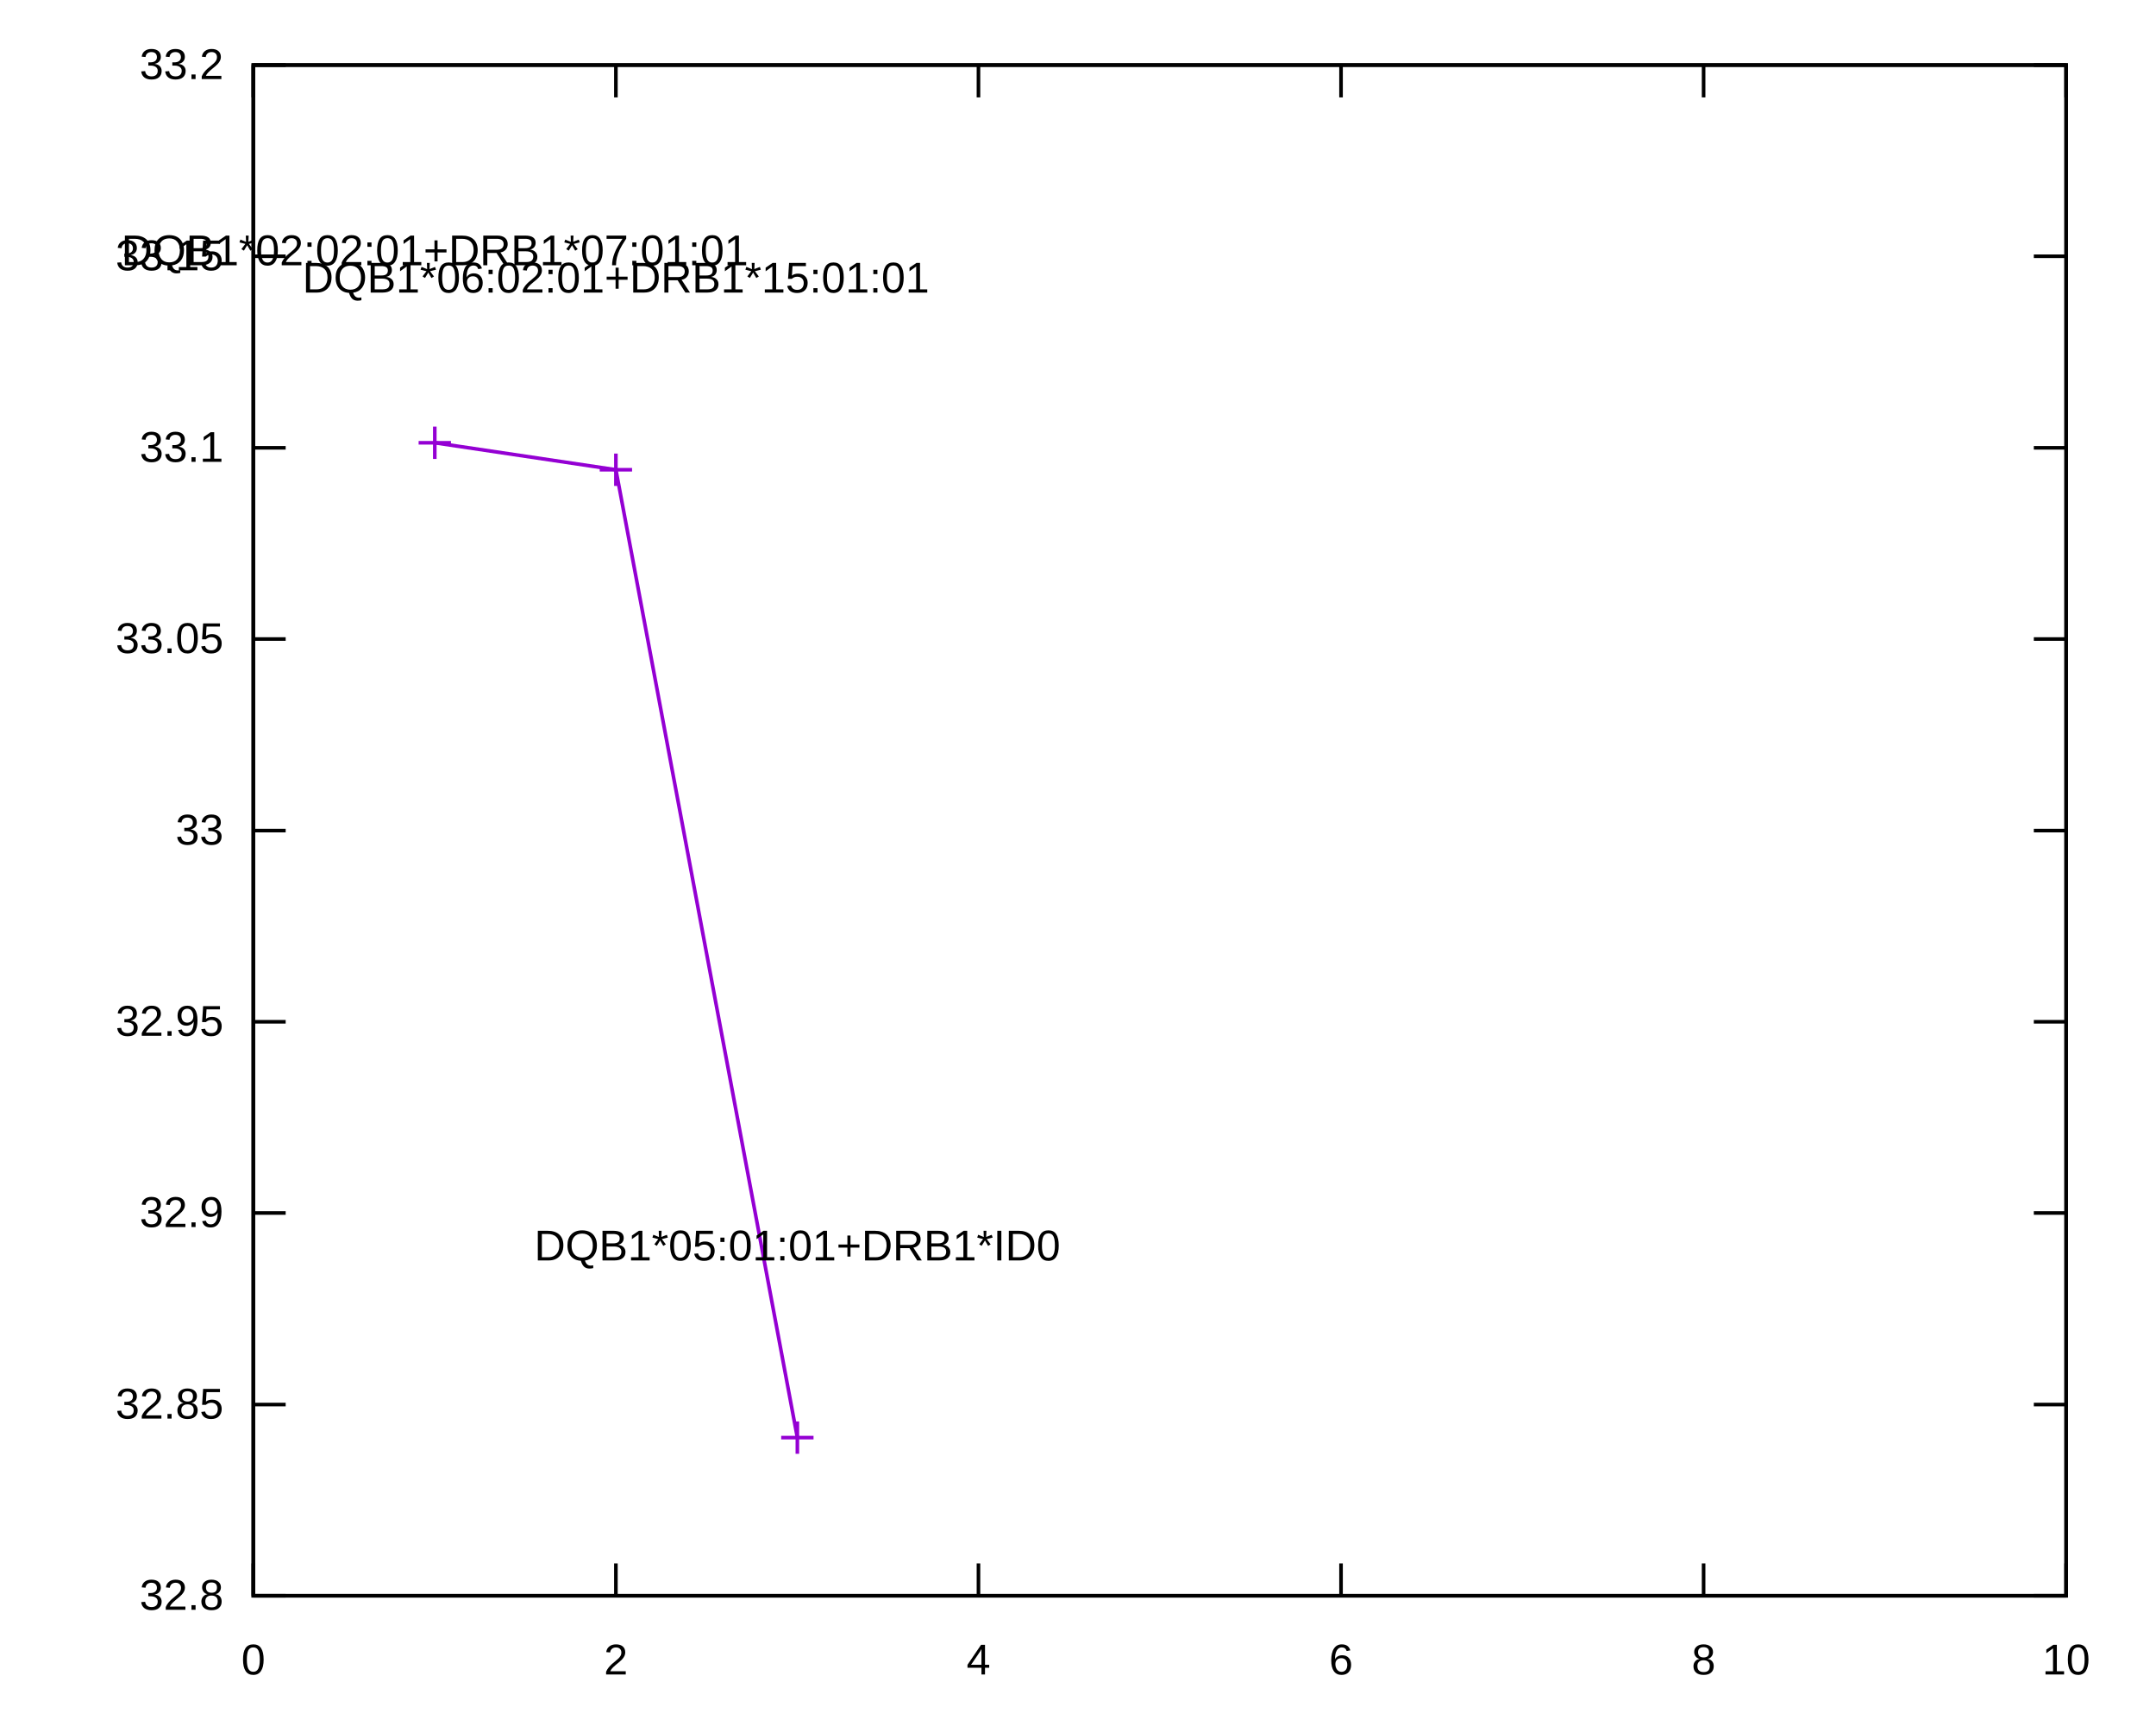
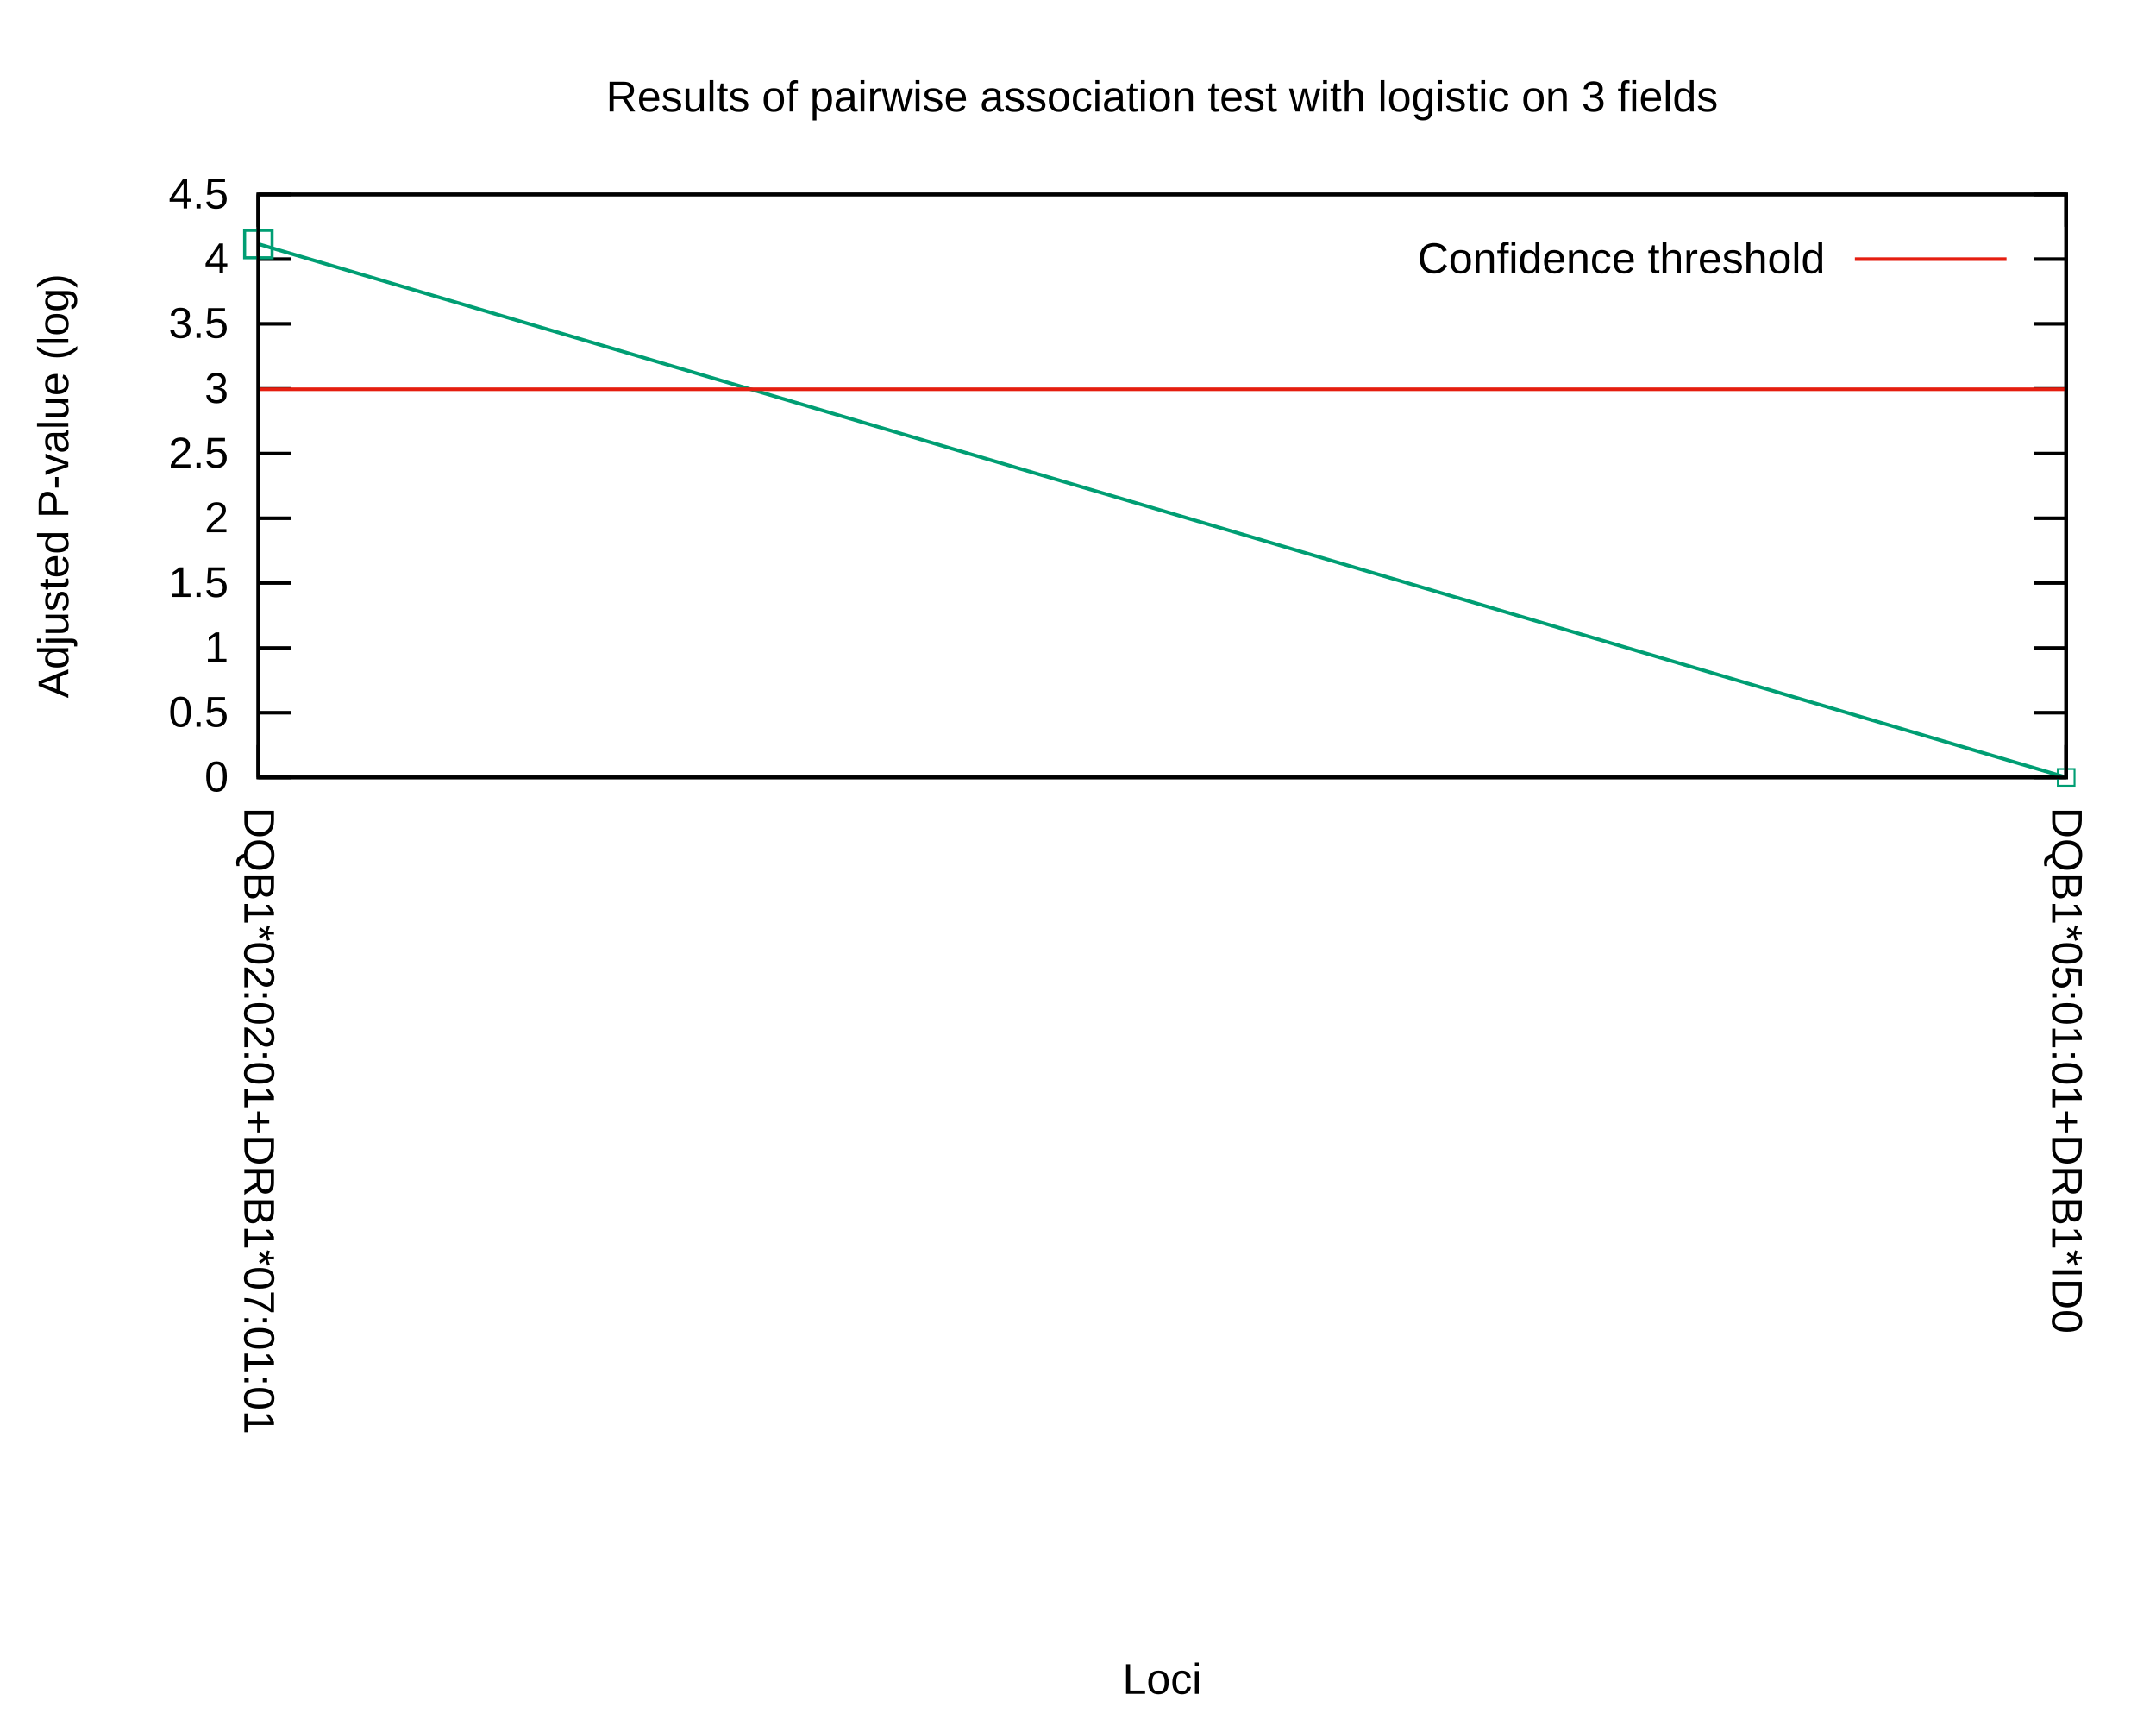
<svg xmlns="http://www.w3.org/2000/svg" xmlns:xlink="http://www.w3.org/1999/xlink" width="600" height="480" viewBox="0 0 600 480">
  <g id="gnuplot_canvas">
    <rect x="0" y="0" width="600" height="480" fill="none" />
    <defs>
      <circle id="gpDot" r="0.5" stroke-width="0.5" stroke="currentColor" />
      <path id="gpPt0" stroke-width="0.222" stroke="currentColor" d="M-1,0 h2 M0,-1 v2" />
      <path id="gpPt1" stroke-width="0.222" stroke="currentColor" d="M-1,-1 L1,1 M1,-1 L-1,1" />
      <path id="gpPt2" stroke-width="0.222" stroke="currentColor" d="M-1,0 L1,0 M0,-1 L0,1 M-1,-1 L1,1 M-1,1 L1,-1" />
      <rect id="gpPt3" stroke-width="0.222" stroke="currentColor" x="-1" y="-1" width="2" height="2" />
      <rect id="gpPt4" stroke-width="0.222" stroke="currentColor" fill="currentColor" x="-1" y="-1" width="2" height="2" />
      <circle id="gpPt5" stroke-width="0.222" stroke="currentColor" cx="0" cy="0" r="1" />
      <use xlink:href="#gpPt5" id="gpPt6" fill="currentColor" stroke="none" />
      <path id="gpPt7" stroke-width="0.222" stroke="currentColor" d="M0,-1.33 L-1.33,0.67 L1.33,0.67 z" />
      <use xlink:href="#gpPt7" id="gpPt8" fill="currentColor" stroke="none" />
      <use xlink:href="#gpPt7" id="gpPt9" stroke="currentColor" transform="rotate(180)" />
      <use xlink:href="#gpPt9" id="gpPt10" fill="currentColor" stroke="none" />
      <use xlink:href="#gpPt3" id="gpPt11" stroke="currentColor" transform="rotate(45)" />
      <use xlink:href="#gpPt11" id="gpPt12" fill="currentColor" stroke="none" />
      <path id="gpPt13" stroke-width="0.222" stroke="currentColor" d="M0,1.330 L1.265,0.411 L0.782,-1.067 L-0.782,-1.076 L-1.265,0.411 z" />
      <use xlink:href="#gpPt13" id="gpPt14" fill="currentColor" stroke="none" />
      <filter id="textbox" filterUnits="objectBoundingBox" x="0" y="0" height="1" width="1">
        <feFlood flood-color="white" flood-opacity="1" result="bgnd" />
        <feComposite in="SourceGraphic" in2="bgnd" operator="atop" />
      </filter>
      <filter id="greybox" filterUnits="objectBoundingBox" x="0" y="0" height="1" width="1">
        <feFlood flood-color="lightgrey" flood-opacity="1" result="grey" />
        <feComposite in="SourceGraphic" in2="grey" operator="atop" />
      </filter>
    </defs>
    <g fill="none" color="white" stroke="currentColor" stroke-width="1.00" stroke-linecap="butt" stroke-linejoin="miter">
</g>
    <g fill="none" color="black" stroke="currentColor" stroke-width="1.00" stroke-linecap="butt" stroke-linejoin="miter">
-       <path stroke="black" d="M70.5,444.0 L79.5,444.0 M575.0,444.0 L566.0,444.0  " />
-       <g transform="translate(62.2,447.9)" stroke="none" fill="black" font-family="Arial" font-size="12.00" text-anchor="end">
-         <text>
-           <tspan font-family="Arial"> 32.8</tspan>
-         </text>
-       </g>
-     </g>
-     <g fill="none" color="black" stroke="currentColor" stroke-width="1.00" stroke-linecap="butt" stroke-linejoin="miter">
-       <path stroke="black" d="M70.5,390.8 L79.5,390.8 M575.0,390.8 L566.0,390.8  " />
-       <g transform="translate(62.2,394.7)" stroke="none" fill="black" font-family="Arial" font-size="12.00" text-anchor="end">
-         <text>
-           <tspan font-family="Arial"> 32.85</tspan>
-         </text>
-       </g>
-     </g>
-     <g fill="none" color="black" stroke="currentColor" stroke-width="1.00" stroke-linecap="butt" stroke-linejoin="miter">
-       <path stroke="black" d="M70.5,337.5 L79.5,337.5 M575.0,337.5 L566.0,337.5  " />
-       <g transform="translate(62.2,341.4)" stroke="none" fill="black" font-family="Arial" font-size="12.00" text-anchor="end">
-         <text>
-           <tspan font-family="Arial"> 32.9</tspan>
-         </text>
-       </g>
-     </g>
-     <g fill="none" color="black" stroke="currentColor" stroke-width="1.00" stroke-linecap="butt" stroke-linejoin="miter">
-       <path stroke="black" d="M70.5,284.3 L79.5,284.3 M575.0,284.3 L566.0,284.3  " />
-       <g transform="translate(62.2,288.2)" stroke="none" fill="black" font-family="Arial" font-size="12.00" text-anchor="end">
-         <text>
-           <tspan font-family="Arial"> 32.95</tspan>
-         </text>
-       </g>
-     </g>
-     <g fill="none" color="black" stroke="currentColor" stroke-width="1.00" stroke-linecap="butt" stroke-linejoin="miter">
-       <path stroke="black" d="M70.5,231.1 L79.5,231.1 M575.0,231.1 L566.0,231.1  " />
-       <g transform="translate(62.2,235.0)" stroke="none" fill="black" font-family="Arial" font-size="12.00" text-anchor="end">
-         <text>
-           <tspan font-family="Arial"> 33</tspan>
-         </text>
-       </g>
-     </g>
-     <g fill="none" color="black" stroke="currentColor" stroke-width="1.00" stroke-linecap="butt" stroke-linejoin="miter">
-       <path stroke="black" d="M70.5,177.8 L79.5,177.8 M575.0,177.8 L566.0,177.8  " />
-       <g transform="translate(62.2,181.7)" stroke="none" fill="black" font-family="Arial" font-size="12.00" text-anchor="end">
-         <text>
-           <tspan font-family="Arial"> 33.05</tspan>
-         </text>
-       </g>
-     </g>
-     <g fill="none" color="black" stroke="currentColor" stroke-width="1.00" stroke-linecap="butt" stroke-linejoin="miter">
-       <path stroke="black" d="M70.5,124.6 L79.5,124.6 M575.0,124.6 L566.0,124.6  " />
-       <g transform="translate(62.2,128.5)" stroke="none" fill="black" font-family="Arial" font-size="12.00" text-anchor="end">
-         <text>
-           <tspan font-family="Arial"> 33.1</tspan>
-         </text>
-       </g>
-     </g>
-     <g fill="none" color="black" stroke="currentColor" stroke-width="1.00" stroke-linecap="butt" stroke-linejoin="miter">
-       <path stroke="black" d="M70.5,71.3 L79.5,71.3 M575.0,71.3 L566.0,71.3  " />
-       <g transform="translate(62.2,75.2)" stroke="none" fill="black" font-family="Arial" font-size="12.00" text-anchor="end">
-         <text>
-           <tspan font-family="Arial"> 33.15</tspan>
-         </text>
-       </g>
-     </g>
-     <g fill="none" color="black" stroke="currentColor" stroke-width="1.00" stroke-linecap="butt" stroke-linejoin="miter">
-       <path stroke="black" d="M70.5,18.1 L79.5,18.1 M575.0,18.1 L566.0,18.1  " />
-       <g transform="translate(62.2,22.0)" stroke="none" fill="black" font-family="Arial" font-size="12.00" text-anchor="end">
-         <text>
-           <tspan font-family="Arial"> 33.2</tspan>
-         </text>
-       </g>
-     </g>
-     <g fill="none" color="black" stroke="currentColor" stroke-width="1.00" stroke-linecap="butt" stroke-linejoin="miter">
-       <path stroke="black" d="M70.5,444.0 L70.5,435.0 M70.5,18.1 L70.5,27.1  " />
-       <g transform="translate(70.5,465.9)" stroke="none" fill="black" font-family="Arial" font-size="12.00" text-anchor="middle">
+       <path stroke="black" d="M71.9,216.3 L80.9,216.3 M575.0,216.3 L566.0,216.3  " />
+       <g transform="translate(63.6,220.2)" stroke="none" fill="black" font-family="Arial" font-size="12.00" text-anchor="end">
        <text>
          <tspan font-family="Arial"> 0</tspan>
        </text>
      </g>
    </g>
    <g fill="none" color="black" stroke="currentColor" stroke-width="1.00" stroke-linecap="butt" stroke-linejoin="miter">
-       <path stroke="black" d="M171.4,444.0 L171.4,435.0 M171.4,18.1 L171.4,27.1  " />
-       <g transform="translate(171.4,465.9)" stroke="none" fill="black" font-family="Arial" font-size="12.00" text-anchor="middle">
+       <path stroke="black" d="M71.9,198.3 L80.9,198.3 M575.0,198.3 L566.0,198.3  " />
+       <g transform="translate(63.6,202.2)" stroke="none" fill="black" font-family="Arial" font-size="12.00" text-anchor="end">
+         <text>
+           <tspan font-family="Arial"> 0.5</tspan>
+         </text>
+       </g>
+     </g>
+     <g fill="none" color="black" stroke="currentColor" stroke-width="1.00" stroke-linecap="butt" stroke-linejoin="miter">
+       <path stroke="black" d="M71.9,180.3 L80.9,180.3 M575.0,180.3 L566.0,180.3  " />
+       <g transform="translate(63.6,184.2)" stroke="none" fill="black" font-family="Arial" font-size="12.00" text-anchor="end">
+         <text>
+           <tspan font-family="Arial"> 1</tspan>
+         </text>
+       </g>
+     </g>
+     <g fill="none" color="black" stroke="currentColor" stroke-width="1.00" stroke-linecap="butt" stroke-linejoin="miter">
+       <path stroke="black" d="M71.9,162.2 L80.9,162.2 M575.0,162.2 L566.0,162.2  " />
+       <g transform="translate(63.6,166.1)" stroke="none" fill="black" font-family="Arial" font-size="12.00" text-anchor="end">
+         <text>
+           <tspan font-family="Arial"> 1.5</tspan>
+         </text>
+       </g>
+     </g>
+     <g fill="none" color="black" stroke="currentColor" stroke-width="1.00" stroke-linecap="butt" stroke-linejoin="miter">
+       <path stroke="black" d="M71.9,144.2 L80.9,144.2 M575.0,144.2 L566.0,144.2  " />
+       <g transform="translate(63.6,148.1)" stroke="none" fill="black" font-family="Arial" font-size="12.00" text-anchor="end">
        <text>
          <tspan font-family="Arial"> 2</tspan>
        </text>
      </g>
    </g>
    <g fill="none" color="black" stroke="currentColor" stroke-width="1.00" stroke-linecap="butt" stroke-linejoin="miter">
-       <path stroke="black" d="M272.3,444.0 L272.3,435.0 M272.3,18.1 L272.3,27.1  " />
-       <g transform="translate(272.3,465.9)" stroke="none" fill="black" font-family="Arial" font-size="12.00" text-anchor="middle">
+       <path stroke="black" d="M71.9,126.2 L80.9,126.2 M575.0,126.2 L566.0,126.2  " />
+       <g transform="translate(63.6,130.1)" stroke="none" fill="black" font-family="Arial" font-size="12.00" text-anchor="end">
+         <text>
+           <tspan font-family="Arial"> 2.5</tspan>
+         </text>
+       </g>
+     </g>
+     <g fill="none" color="black" stroke="currentColor" stroke-width="1.00" stroke-linecap="butt" stroke-linejoin="miter">
+       <path stroke="black" d="M71.9,108.2 L80.9,108.2 M575.0,108.2 L566.0,108.2  " />
+       <g transform="translate(63.6,112.1)" stroke="none" fill="black" font-family="Arial" font-size="12.00" text-anchor="end">
+         <text>
+           <tspan font-family="Arial"> 3</tspan>
+         </text>
+       </g>
+     </g>
+     <g fill="none" color="black" stroke="currentColor" stroke-width="1.00" stroke-linecap="butt" stroke-linejoin="miter">
+       <path stroke="black" d="M71.9,90.1 L80.9,90.1 M575.0,90.1 L566.0,90.1  " />
+       <g transform="translate(63.6,94.0)" stroke="none" fill="black" font-family="Arial" font-size="12.00" text-anchor="end">
+         <text>
+           <tspan font-family="Arial"> 3.5</tspan>
+         </text>
+       </g>
+     </g>
+     <g fill="none" color="black" stroke="currentColor" stroke-width="1.00" stroke-linecap="butt" stroke-linejoin="miter">
+       <path stroke="black" d="M71.9,72.1 L80.9,72.1 M575.0,72.1 L566.0,72.1  " />
+       <g transform="translate(63.6,76.0)" stroke="none" fill="black" font-family="Arial" font-size="12.00" text-anchor="end">
        <text>
          <tspan font-family="Arial"> 4</tspan>
        </text>
      </g>
    </g>
    <g fill="none" color="black" stroke="currentColor" stroke-width="1.00" stroke-linecap="butt" stroke-linejoin="miter">
-       <path stroke="black" d="M373.2,444.0 L373.2,435.0 M373.2,18.1 L373.2,27.1  " />
-       <g transform="translate(373.2,465.9)" stroke="none" fill="black" font-family="Arial" font-size="12.00" text-anchor="middle">
-         <text>
-           <tspan font-family="Arial"> 6</tspan>
-         </text>
-       </g>
-     </g>
-     <g fill="none" color="black" stroke="currentColor" stroke-width="1.00" stroke-linecap="butt" stroke-linejoin="miter">
-       <path stroke="black" d="M474.1,444.0 L474.1,435.0 M474.1,18.1 L474.1,27.1  " />
-       <g transform="translate(474.1,465.9)" stroke="none" fill="black" font-family="Arial" font-size="12.00" text-anchor="middle">
-         <text>
-           <tspan font-family="Arial"> 8</tspan>
-         </text>
-       </g>
-     </g>
-     <g fill="none" color="black" stroke="currentColor" stroke-width="1.00" stroke-linecap="butt" stroke-linejoin="miter">
-       <path stroke="black" d="M575.0,444.0 L575.0,435.0 M575.0,18.1 L575.0,27.1  " />
-       <g transform="translate(575.0,465.9)" stroke="none" fill="black" font-family="Arial" font-size="12.00" text-anchor="middle">
-         <text>
-           <tspan font-family="Arial"> 10</tspan>
-         </text>
-       </g>
-     </g>
-     <g fill="none" color="black" stroke="currentColor" stroke-width="1.00" stroke-linecap="butt" stroke-linejoin="miter">
- </g>
-     <g fill="none" color="black" stroke="currentColor" stroke-width="1.00" stroke-linecap="butt" stroke-linejoin="miter">
-       <path stroke="black" d="M70.5,18.1 L70.5,444.0 L575.0,444.0 L575.0,18.1 L70.5,18.1 Z  " />
+       <path stroke="black" d="M71.9,54.1 L80.9,54.1 M575.0,54.1 L566.0,54.1  " />
+       <g transform="translate(63.6,58.0)" stroke="none" fill="black" font-family="Arial" font-size="12.00" text-anchor="end">
+         <text>
+           <tspan font-family="Arial"> 4.5</tspan>
+         </text>
+       </g>
+     </g>
+     <g fill="none" color="black" stroke="currentColor" stroke-width="1.00" stroke-linecap="butt" stroke-linejoin="miter">
+ </g>
+     <g fill="none" color="black" stroke="black" stroke-width="0.50" stroke-linecap="butt" stroke-linejoin="miter">
+ </g>
+     <g fill="none" color="gray" stroke="currentColor" stroke-width="0.50" stroke-linecap="butt" stroke-linejoin="miter">
+       <path stroke="gray" stroke-dasharray="2,4" class="gridline" d="M71.9,216.3 L71.9,54.1  " />
+     </g>
+     <g fill="none" color="gray" stroke="gray" stroke-width="1.00" stroke-linecap="butt" stroke-linejoin="miter">
+ </g>
+     <g fill="none" color="black" stroke="currentColor" stroke-width="1.00" stroke-linecap="butt" stroke-linejoin="miter">
+       <path stroke="black" d="M71.9,216.3 L71.9,207.3 M71.9,54.1 L71.9,63.1  " />
+       <g transform="translate(68.0,224.6) rotate(90)" stroke="none" fill="black" font-family="Arial" font-size="12.00" text-anchor="start">
+         <text>
+           <tspan font-family="Arial">DQB1*02:02:01+DRB1*07:01:01</tspan>
+         </text>
+       </g>
+     </g>
+     <g fill="none" color="black" stroke="currentColor" stroke-width="1.00" stroke-linecap="butt" stroke-linejoin="miter">
+ </g>
+     <g fill="none" color="black" stroke="black" stroke-width="0.50" stroke-linecap="butt" stroke-linejoin="miter">
+ </g>
+     <g fill="none" color="gray" stroke="currentColor" stroke-width="0.50" stroke-linecap="butt" stroke-linejoin="miter">
+       <path stroke="gray" stroke-dasharray="2,4" class="gridline" d="M575.0,216.3 L575.0,54.1  " />
+     </g>
+     <g fill="none" color="gray" stroke="gray" stroke-width="1.00" stroke-linecap="butt" stroke-linejoin="miter">
+ </g>
+     <g fill="none" color="black" stroke="currentColor" stroke-width="1.00" stroke-linecap="butt" stroke-linejoin="miter">
+       <path stroke="black" d="M575.0,216.3 L575.0,207.3 M575.0,54.1 L575.0,63.1  " />
+       <g transform="translate(571.1,224.6) rotate(90)" stroke="none" fill="black" font-family="Arial" font-size="12.00" text-anchor="start">
+         <text>
+           <tspan font-family="Arial">DQB1*05:01:01+DRB1*ID0</tspan>
+         </text>
+       </g>
+     </g>
+     <g fill="none" color="black" stroke="currentColor" stroke-width="1.00" stroke-linecap="butt" stroke-linejoin="miter">
+ </g>
+     <g fill="none" color="black" stroke="currentColor" stroke-width="1.00" stroke-linecap="butt" stroke-linejoin="miter">
+       <path stroke="black" d="M71.9,54.1 L71.9,216.3 L575.0,216.3 L575.0,54.1 L71.9,54.1 Z  " />
+     </g>
+     <g fill="none" color="black" stroke="currentColor" stroke-width="1.00" stroke-linecap="butt" stroke-linejoin="miter">
+       <g transform="translate(19.0,135.2) rotate(270)" stroke="none" fill="black" font-family="Arial" font-size="12.00" text-anchor="middle">
+         <text>
+           <tspan font-family="Arial">Adjusted P-value (log)</tspan>
+         </text>
+       </g>
+     </g>
+     <g fill="none" color="black" stroke="currentColor" stroke-width="1.00" stroke-linecap="butt" stroke-linejoin="miter">
+       <g transform="translate(323.4,471.3)" stroke="none" fill="black" font-family="Arial" font-size="12.00" text-anchor="middle">
+         <text>
+           <tspan font-family="Arial">Loci</tspan>
+         </text>
+       </g>
+     </g>
+     <g fill="none" color="black" stroke="currentColor" stroke-width="1.00" stroke-linecap="butt" stroke-linejoin="miter">
+       <g transform="translate(323.4,31.0)" stroke="none" fill="black" font-family="Arial" font-size="12.00" text-anchor="middle">
+         <text>
+           <tspan font-family="Arial">Results of pairwise association test with logistic on 3 fields</tspan>
+         </text>
+       </g>
    </g>
    <g fill="none" color="black" stroke="currentColor" stroke-width="1.00" stroke-linecap="butt" stroke-linejoin="miter">
</g>
    <g id="gnuplot_plot_1">
      <g fill="none" color="black" stroke="currentColor" stroke-width="1.00" stroke-linecap="butt" stroke-linejoin="miter">
-         <path stroke="rgb(148,   0, 211)" d="M121.0,123.2 L171.4,130.7 L221.9,400.0  " />
-         <use xlink:href="#gpPt0" transform="translate(121.0,123.2) scale(4.50)" color="rgb(148,   0, 211)" />
-         <use xlink:href="#gpPt0" transform="translate(171.4,130.7) scale(4.50)" color="rgb(148,   0, 211)" />
-         <use xlink:href="#gpPt0" transform="translate(221.9,400.0) scale(4.50)" color="rgb(148,   0, 211)" />
+         <path stroke="rgb(  0, 158, 115)" d="M71.9,67.9 L575.0,216.3  " />
+         <use xlink:href="#gpPt3" transform="translate(71.9,67.9) scale(3.82)" color="rgb(  0, 158, 115)" />
+         <use xlink:href="#gpPt3" transform="translate(575.0,216.3) scale(2.33)" color="rgb(  0, 158, 115)" />
      </g>
    </g>
    <g id="gnuplot_plot_2">
      <g fill="none" color="black" stroke="currentColor" stroke-width="1.00" stroke-linecap="butt" stroke-linejoin="miter">
-         <g transform="translate(121.0,73.8)" stroke="none" fill="black" font-family="Arial" font-size="12.00" text-anchor="middle">
+         <g transform="translate(507.9,76.0)" stroke="none" fill="black" font-family="Arial" font-size="12.00" text-anchor="end">
          <text>
-             <tspan font-family="Arial">DQB1*02:02:01+DRB1*07:01:01</tspan>
+             <tspan font-family="Arial">Confidence threshold</tspan>
          </text>
        </g>
-         <g transform="translate(171.4,81.4)" stroke="none" fill="black" font-family="Arial" font-size="12.00" text-anchor="middle">
-           <text>
-             <tspan font-family="Arial">DQB1*06:02:01+DRB1*15:01:01</tspan>
-           </text>
-         </g>
-         <g transform="translate(221.9,350.7)" stroke="none" fill="black" font-family="Arial" font-size="12.00" text-anchor="middle">
-           <text>
-             <tspan font-family="Arial">DQB1*05:01:01+DRB1*ID0</tspan>
-           </text>
-         </g>
-       </g>
-     </g>
-     <g fill="none" color="white" stroke="black" stroke-width="2.00" stroke-linecap="butt" stroke-linejoin="miter">
+       </g>
+       <g fill="none" color="black" stroke="currentColor" stroke-width="1.00" stroke-linecap="butt" stroke-linejoin="miter">
+         <path stroke="rgb(229,  30,  16)" d="M516.2,72.1 L558.4,72.1 M71.9,108.3 L77.0,108.3 L82.1,108.3 L87.1,108.3 L92.2,108.3 L97.3,108.3   L102.4,108.3 L107.5,108.3 L112.6,108.3 L117.6,108.3 L122.7,108.3 L127.8,108.3 L132.9,108.3 L138.0,108.3   L143.0,108.3 L148.1,108.3 L153.2,108.3 L158.3,108.3 L163.4,108.3 L168.5,108.3 L173.5,108.3 L178.6,108.3   L183.7,108.3 L188.8,108.3 L193.9,108.3 L198.9,108.3 L204.0,108.3 L209.1,108.3 L214.2,108.3 L219.3,108.3   L224.4,108.3 L229.4,108.3 L234.5,108.3 L239.6,108.3 L244.7,108.3 L249.8,108.3 L254.8,108.3 L259.9,108.3   L265.0,108.3 L270.1,108.3 L275.2,108.3 L280.3,108.3 L285.3,108.3 L290.4,108.3 L295.5,108.3 L300.6,108.3   L305.7,108.3 L310.7,108.3 L315.8,108.3 L320.9,108.3 L326.0,108.3 L331.1,108.3 L336.2,108.3 L341.2,108.3   L346.3,108.3 L351.4,108.3 L356.5,108.3 L361.6,108.3 L366.6,108.3 L371.7,108.3 L376.8,108.3 L381.9,108.3   L387.0,108.3 L392.1,108.3 L397.1,108.3 L402.2,108.3 L407.3,108.3 L412.4,108.3 L417.5,108.3 L422.5,108.3   L427.6,108.3 L432.7,108.3 L437.8,108.3 L442.9,108.3 L448.0,108.3 L453.0,108.3 L458.1,108.3 L463.2,108.3   L468.3,108.3 L473.4,108.3 L478.4,108.3 L483.5,108.3 L488.6,108.3 L493.7,108.3 L498.8,108.3 L503.9,108.3   L508.9,108.3 L514.0,108.3 L519.1,108.3 L524.2,108.3 L529.3,108.3 L534.3,108.3 L539.4,108.3 L544.5,108.3   L549.6,108.3 L554.7,108.3 L559.8,108.3 L564.8,108.3 L569.9,108.3 L575.0,108.3  " />
+       </g>
+     </g>
+     <g fill="none" color="white" stroke="rgb(229,  30,  16)" stroke-width="2.00" stroke-linecap="butt" stroke-linejoin="miter">
</g>
    <g fill="none" color="black" stroke="currentColor" stroke-width="2.00" stroke-linecap="butt" stroke-linejoin="miter">
</g>
    <g fill="none" color="black" stroke="black" stroke-width="1.00" stroke-linecap="butt" stroke-linejoin="miter">
</g>
    <g fill="none" color="black" stroke="currentColor" stroke-width="1.00" stroke-linecap="butt" stroke-linejoin="miter">
-       <path stroke="black" d="M70.5,18.1 L70.5,444.0 L575.0,444.0 L575.0,18.1 L70.5,18.1 Z  " />
+       <path stroke="black" d="M71.9,54.1 L71.9,216.3 L575.0,216.3 L575.0,54.1 L71.9,54.1 Z  " />
    </g>
    <g fill="none" color="black" stroke="currentColor" stroke-width="1.00" stroke-linecap="butt" stroke-linejoin="miter">
</g>
  </g>
</svg>
